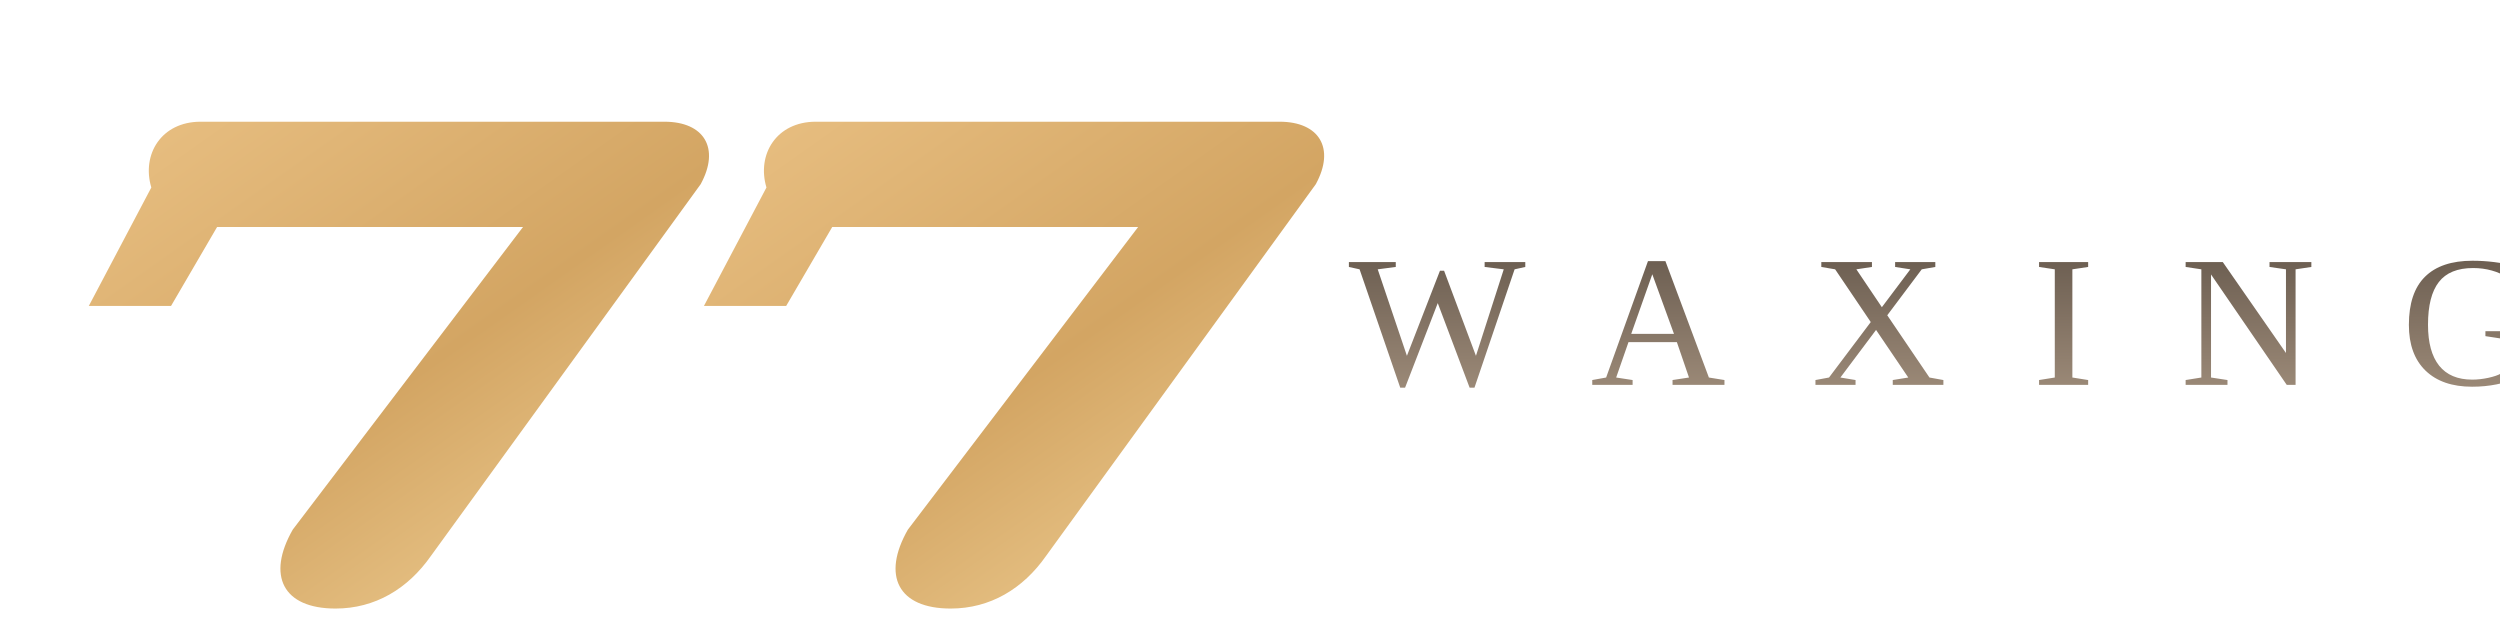
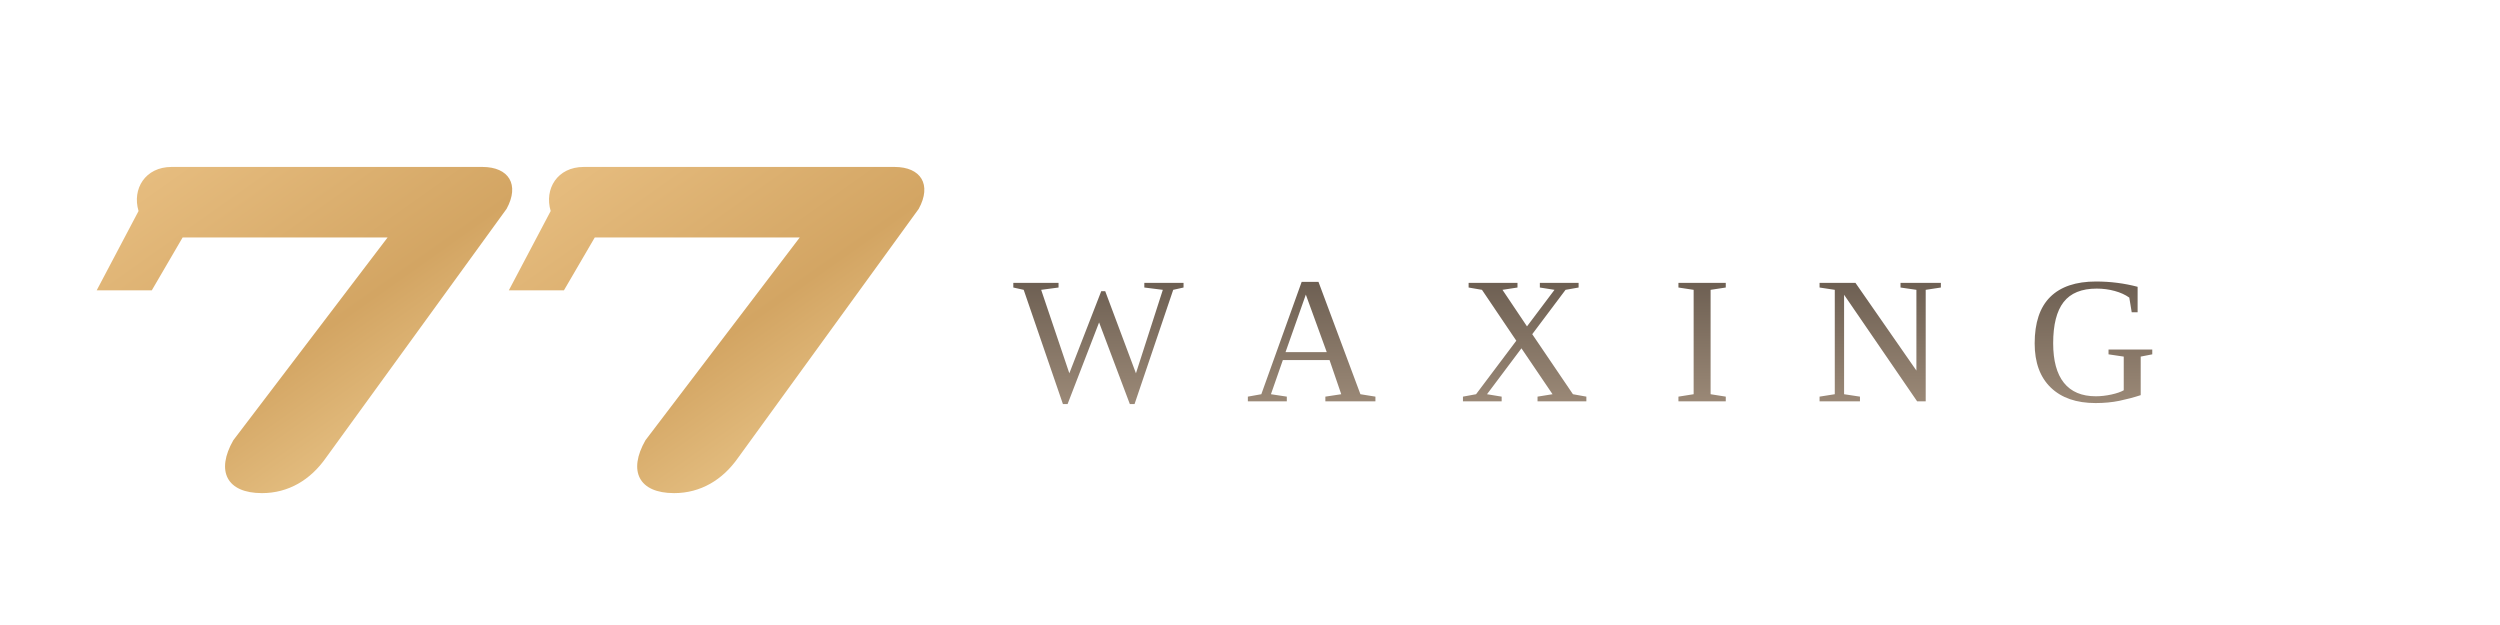
<svg xmlns="http://www.w3.org/2000/svg" viewBox="0 0 760 190" role="img" aria-labelledby="title desc">
  <defs>
    <linearGradient id="gold" x1="0" y1="0" x2="0.9" y2="1">
      <stop offset="0" stop-color="#e9c083" />
      <stop offset="0.55" stop-color="#d3a563" />
      <stop offset="1" stop-color="#f1d197" />
    </linearGradient>
    <linearGradient id="taupe" x1="0" y1="0" x2="0" y2="1">
      <stop offset="0" stop-color="#6d5f52" />
      <stop offset="1" stop-color="#9b8977" />
    </linearGradient>
  </defs>
-   <g fill="url(#gold)" transform="translate(10 12)">
+   <g fill="url(#gold)" transform="translate(18 34) scale(.67)">
    <path d="M36 45c-3-10 3-20 15-20h141c12 0 17 8 11 19L121 157c-7 10-17 16-29 16-16 0-21-10-13-24l70-92H56L42 81H17L36 45Z" />
    <path d="M223 45c-3-10 3-20 15-20h141c12 0 17 8 11 19L308 157c-7 10-17 16-29 16-16 0-21-10-13-24l70-92h-93l-14 24h-25l19-36Z" />
  </g>
-   <text x="410" y="117" fill="url(#taupe)" font-family="Georgia, 'Times New Roman', serif" font-size="57" font-weight="500" letter-spacing="26">WAXING</text>
+   <text x="308" y="122" fill="url(#taupe)" font-family="Georgia, 'Times New Roman', serif" font-size="55" font-weight="500" letter-spacing="25">WAXING</text>
</svg>
